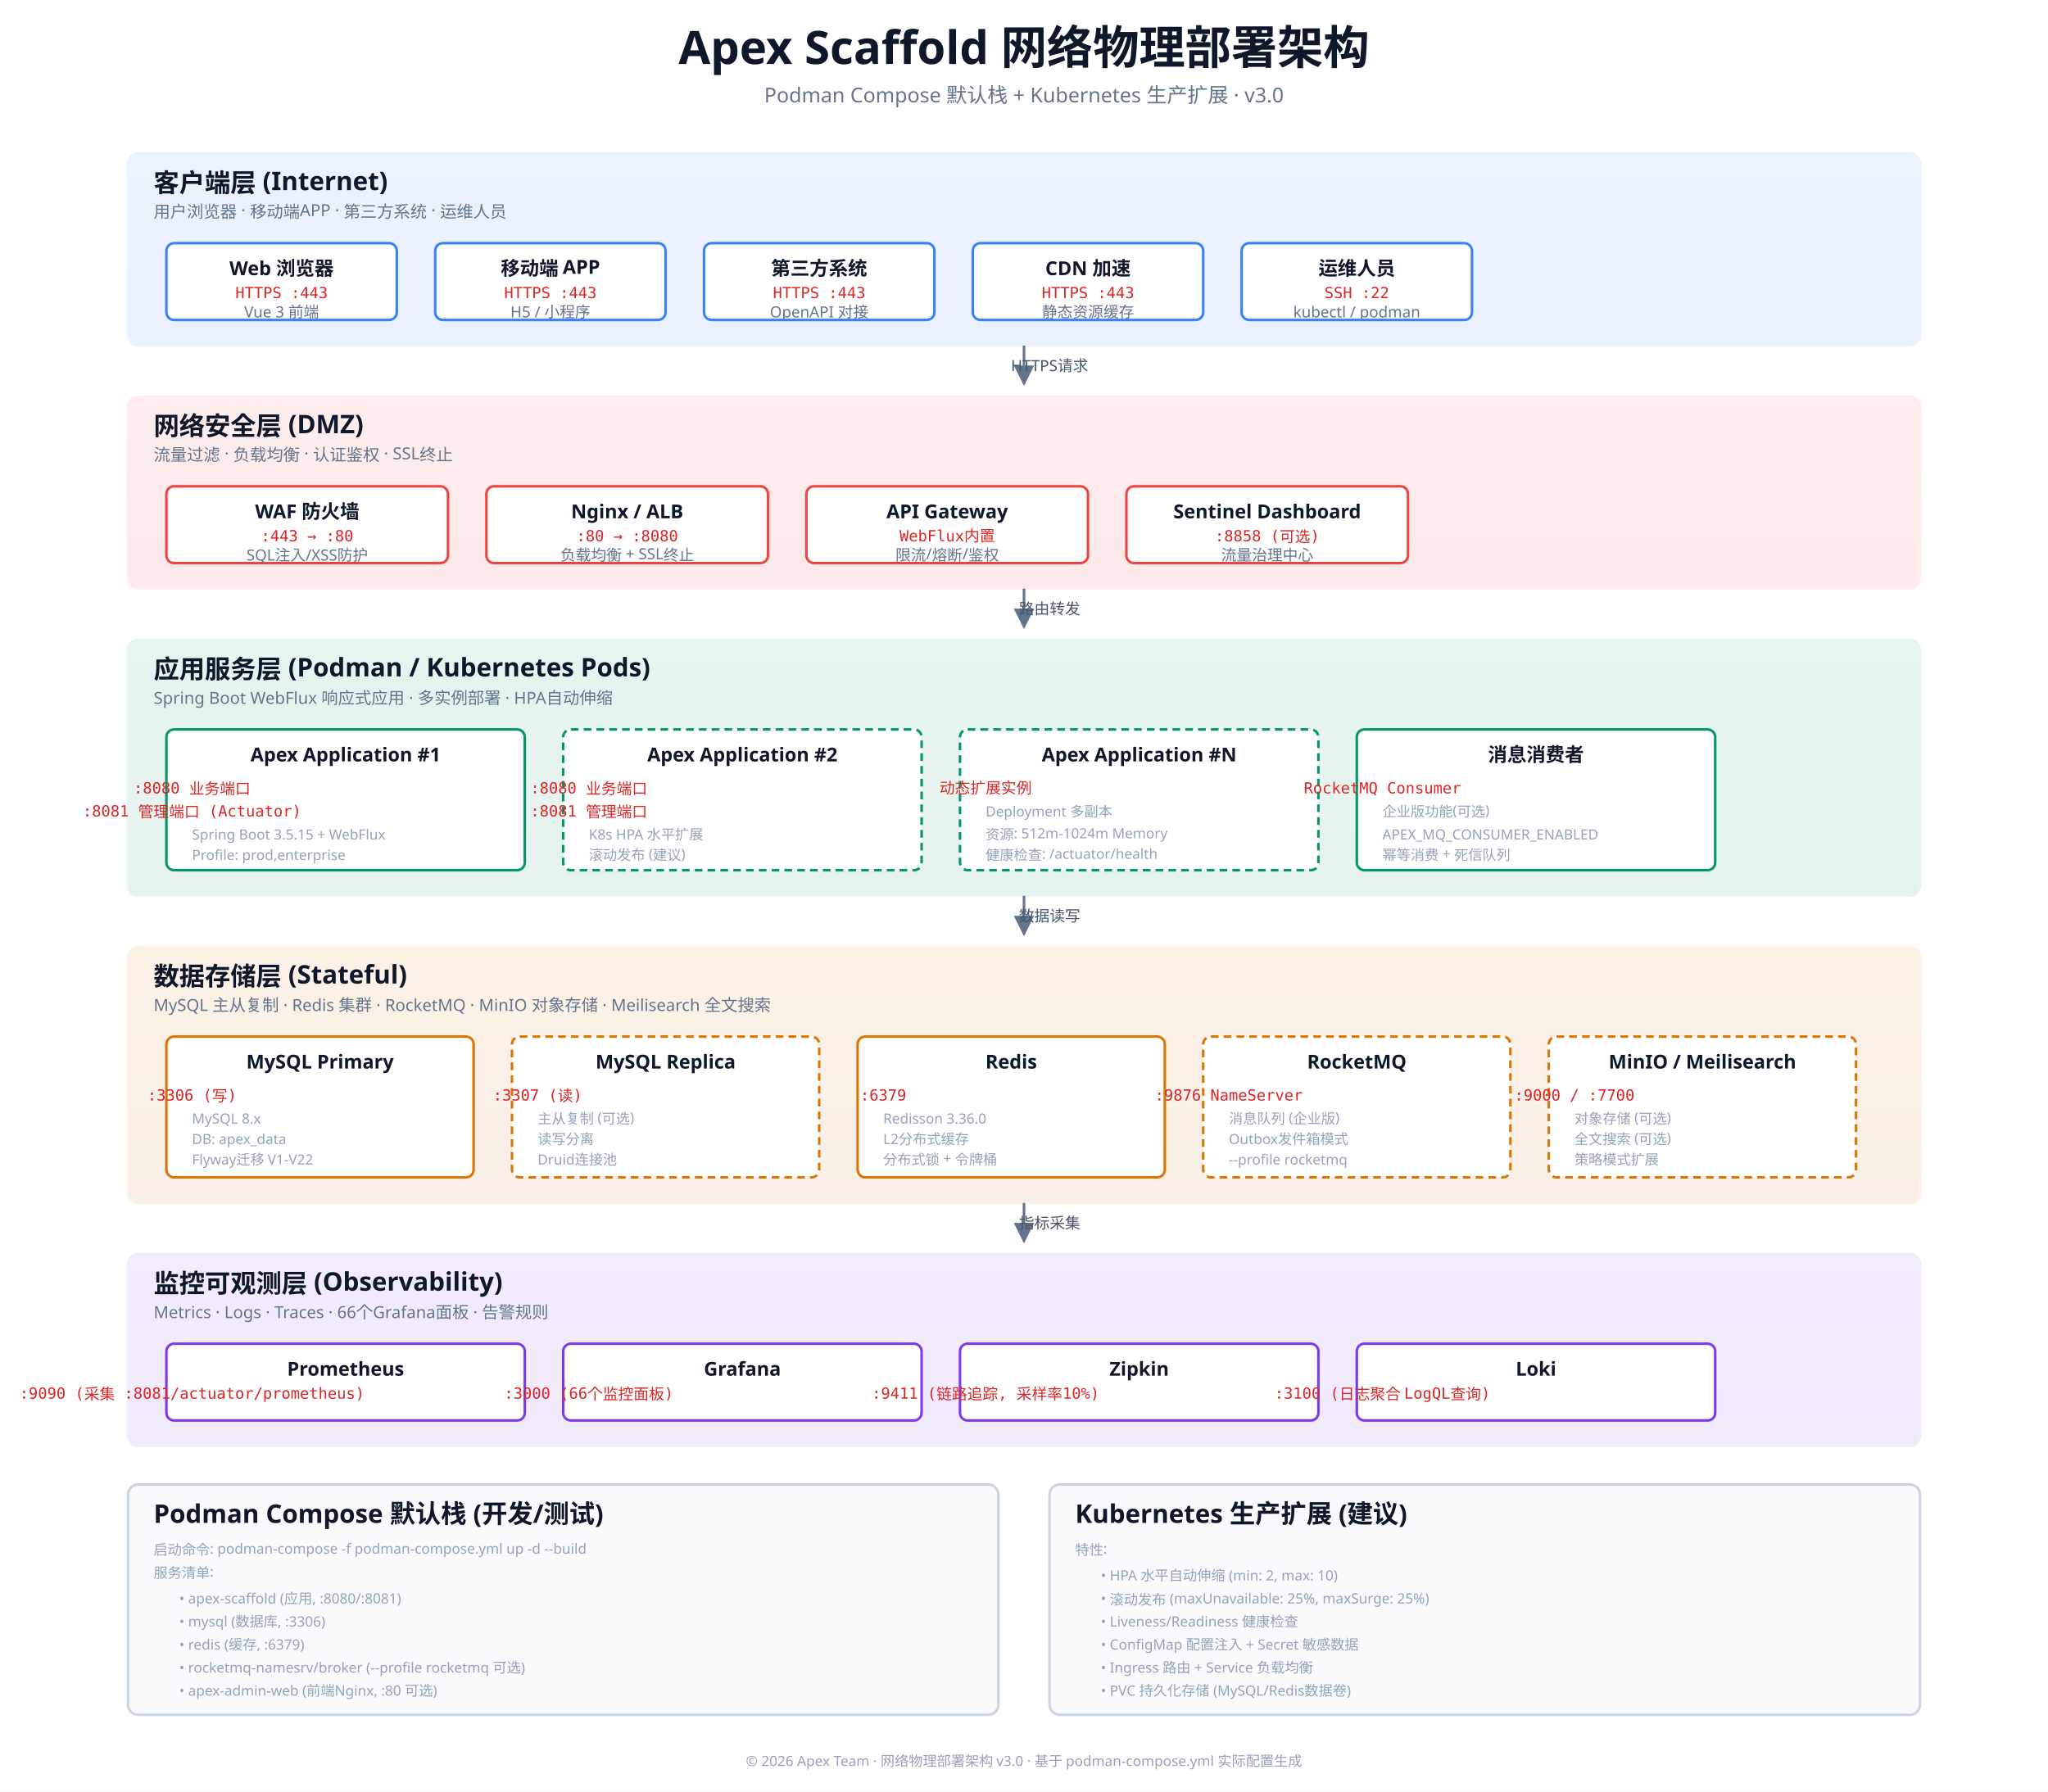
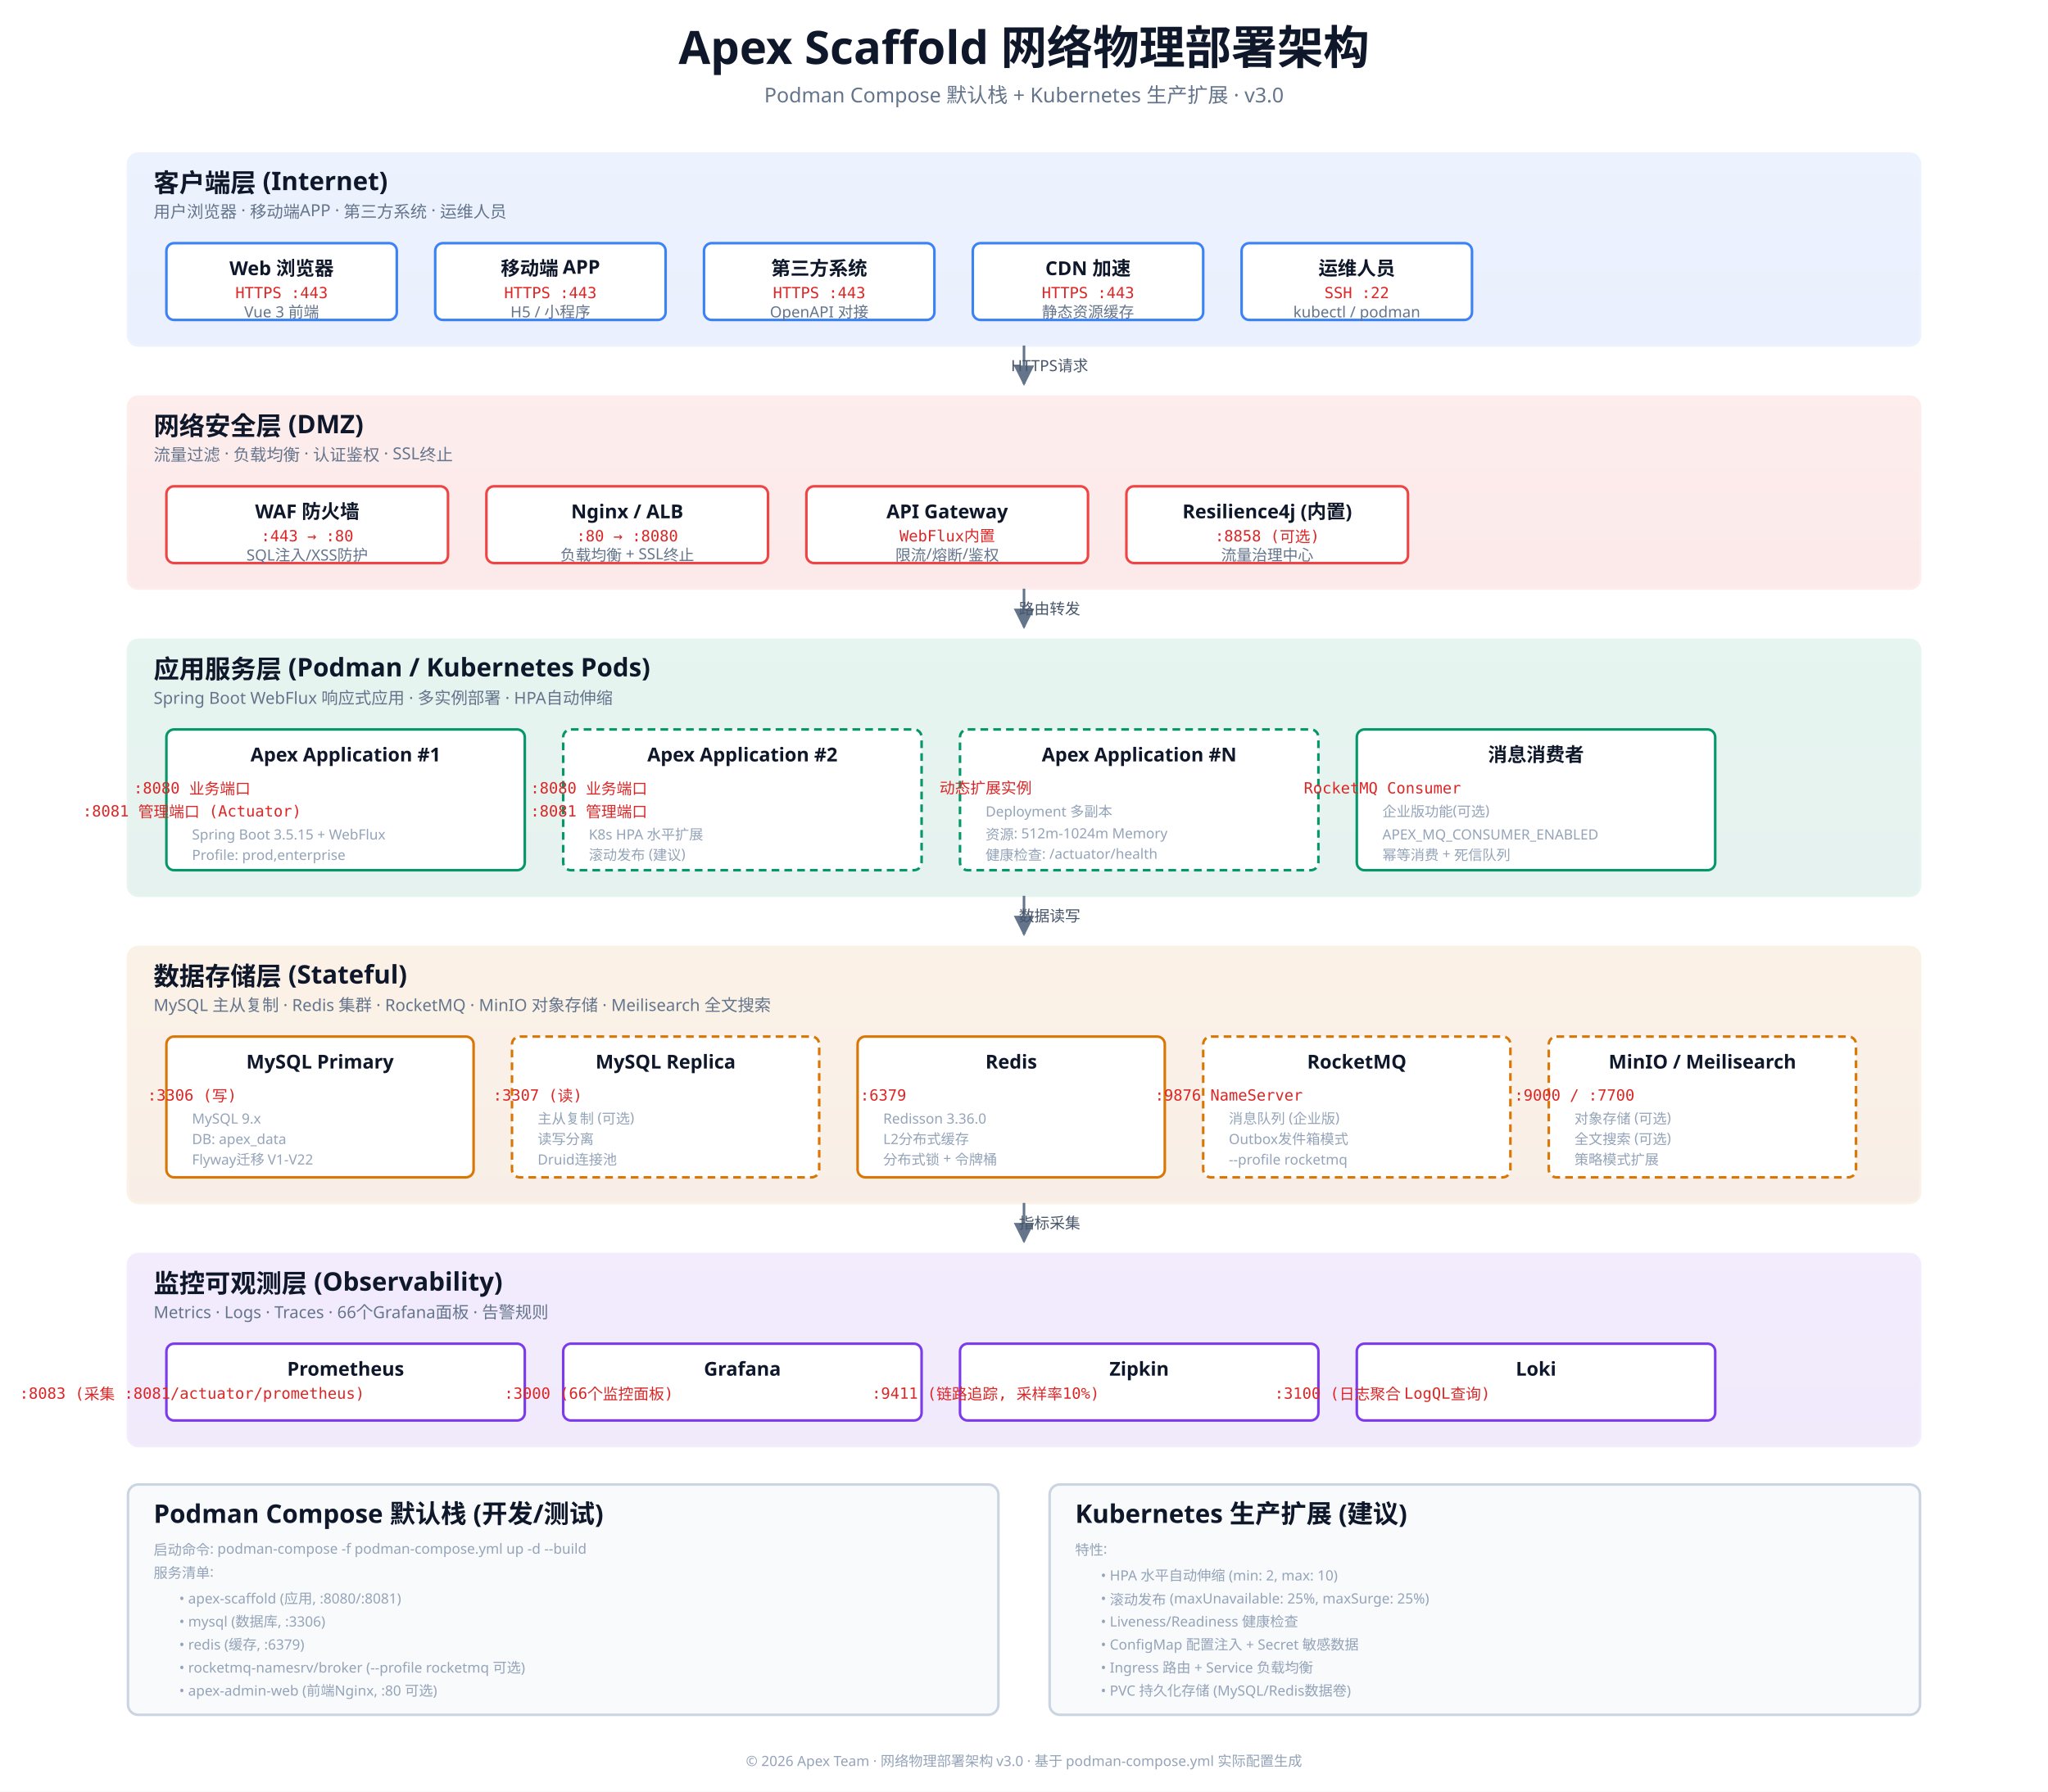
<svg xmlns="http://www.w3.org/2000/svg" viewBox="0 0 1600 1400" width="1600" height="1400">
  <defs>
    <style>
      .title-main {
        font: 700 36px system-ui, sans-serif;
        fill: #0f172a;
        text-anchor: middle;
      }
      .title-version {
        font: 500 16px system-ui, sans-serif;
        fill: #64748b;
        text-anchor: middle;
      }
      .layer-title {
        font: 600 20px system-ui, sans-serif;
        fill: #0f172a;
      }
      .layer-desc {
        font: 400 13px system-ui, sans-serif;
        fill: #64748b;
      }
      .node-title {
        font: 600 15px system-ui, sans-serif;
        fill: #0f172a;
        text-anchor: middle;
      }
      .node-port {
        font: 500 12px 'SF Mono', monospace;
        fill: #dc2626;
        text-anchor: middle;
      }
      .node-desc {
        font: 400 12px system-ui, sans-serif;
        fill: #64748b;
        text-anchor: middle;
      }
      .tech-label {
        font: 400 11px system-ui, sans-serif;
        fill: #94a3b8;
      }
      .flow-label {
        font: 500 12px system-ui, sans-serif;
        fill: #475569;
        text-anchor: middle;
      }
    </style>
    <marker id="arrow" viewBox="0 0 10 10" refX="9" refY="5" markerWidth="8" markerHeight="8" orient="auto">
      <path d="M 0 0 L 10 5 L 0 10 z" fill="#64748b" />
    </marker>
    <linearGradient id="grad-client" x1="0%" y1="0%" x2="0%" y2="100%">
      <stop offset="0%" style="stop-color:#3b82f6;stop-opacity:1" />
      <stop offset="100%" style="stop-color:#2563eb;stop-opacity:1" />
    </linearGradient>
    <linearGradient id="grad-dmz" x1="0%" y1="0%" x2="0%" y2="100%">
      <stop offset="0%" style="stop-color:#ef4444;stop-opacity:1" />
      <stop offset="100%" style="stop-color:#dc2626;stop-opacity:1" />
    </linearGradient>
    <linearGradient id="grad-app" x1="0%" y1="0%" x2="0%" y2="100%">
      <stop offset="0%" style="stop-color:#059669;stop-opacity:1" />
      <stop offset="100%" style="stop-color:#047857;stop-opacity:1" />
    </linearGradient>
    <linearGradient id="grad-data" x1="0%" y1="0%" x2="0%" y2="100%">
      <stop offset="0%" style="stop-color:#d97706;stop-opacity:1" />
      <stop offset="100%" style="stop-color:#b45309;stop-opacity:1" />
    </linearGradient>
    <linearGradient id="grad-monitor" x1="0%" y1="0%" x2="0%" y2="100%">
      <stop offset="0%" style="stop-color:#7c3aed;stop-opacity:1" />
      <stop offset="100%" style="stop-color:#6d28d9;stop-opacity:1" />
    </linearGradient>
  </defs>
  <rect width="1600" height="1400" fill="#ffffff" />
  <text x="800" y="50" class="title-main">Apex Scaffold 网络物理部署架构</text>
  <text x="800" y="80" class="title-version">Podman Compose 默认栈 + Kubernetes 生产扩展 · v3.0</text>
  <g id="client-layer">
    <rect x="100" y="120" width="1400" height="150" rx="8" fill="url(#grad-client)" opacity="0.1" stroke="#3b82f6" stroke-width="2" />
    <text x="120" y="150" class="layer-title" fill="#3b82f6">客户端层 (Internet)</text>
    <text x="120" y="170" class="layer-desc">用户浏览器 · 移动端APP · 第三方系统 · 运维人员</text>
    <rect x="130" y="190" width="180" height="60" rx="6" fill="#ffffff" stroke="#3b82f6" stroke-width="2" />
    <text x="220" y="215" class="node-title">Web 浏览器</text>
    <text x="220" y="233" class="node-port">HTTPS :443</text>
    <text x="220" y="248" class="node-desc">Vue 3 前端</text>
    <rect x="340" y="190" width="180" height="60" rx="6" fill="#ffffff" stroke="#3b82f6" stroke-width="2" />
    <text x="430" y="215" class="node-title">移动端 APP</text>
    <text x="430" y="233" class="node-port">HTTPS :443</text>
    <text x="430" y="248" class="node-desc">H5 / 小程序</text>
    <rect x="550" y="190" width="180" height="60" rx="6" fill="#ffffff" stroke="#3b82f6" stroke-width="2" />
    <text x="640" y="215" class="node-title">第三方系统</text>
    <text x="640" y="233" class="node-port">HTTPS :443</text>
    <text x="640" y="248" class="node-desc">OpenAPI 对接</text>
    <rect x="760" y="190" width="180" height="60" rx="6" fill="#ffffff" stroke="#3b82f6" stroke-width="2" />
    <text x="850" y="215" class="node-title">CDN 加速</text>
    <text x="850" y="233" class="node-port">HTTPS :443</text>
    <text x="850" y="248" class="node-desc">静态资源缓存</text>
    <rect x="970" y="190" width="180" height="60" rx="6" fill="#ffffff" stroke="#3b82f6" stroke-width="2" />
    <text x="1060" y="215" class="node-title">运维人员</text>
    <text x="1060" y="233" class="node-port">SSH :22</text>
    <text x="1060" y="248" class="node-desc">kubectl / podman</text>
  </g>
  <line x1="800" y1="270" x2="800" y2="300" stroke="#64748b" stroke-width="2" marker-end="url(#arrow)" />
  <text x="820" y="290" class="flow-label">HTTPS请求</text>
  <g id="dmz-layer">
    <rect x="100" y="310" width="1400" height="150" rx="8" fill="url(#grad-dmz)" opacity="0.1" stroke="#ef4444" stroke-width="2" />
    <text x="120" y="340" class="layer-title" fill="#ef4444">网络安全层 (DMZ)</text>
    <text x="120" y="360" class="layer-desc">流量过滤 · 负载均衡 · 认证鉴权 · SSL终止</text>
    <rect x="130" y="380" width="220" height="60" rx="6" fill="#ffffff" stroke="#ef4444" stroke-width="2" />
    <text x="240" y="405" class="node-title">WAF 防火墙</text>
    <text x="240" y="423" class="node-port">:443 → :80</text>
    <text x="240" y="438" class="node-desc">SQL注入/XSS防护</text>
    <rect x="380" y="380" width="220" height="60" rx="6" fill="#ffffff" stroke="#ef4444" stroke-width="2" />
    <text x="490" y="405" class="node-title">Nginx / ALB</text>
    <text x="490" y="423" class="node-port">:80 → :8080</text>
    <text x="490" y="438" class="node-desc">负载均衡 + SSL终止</text>
    <rect x="630" y="380" width="220" height="60" rx="6" fill="#ffffff" stroke="#ef4444" stroke-width="2" />
    <text x="740" y="405" class="node-title">API Gateway</text>
    <text x="740" y="423" class="node-port">WebFlux内置</text>
    <text x="740" y="438" class="node-desc">限流/熔断/鉴权</text>
    <rect x="880" y="380" width="220" height="60" rx="6" fill="#ffffff" stroke="#ef4444" stroke-width="2" />
-     <text x="990" y="405" class="node-title">Sentinel Dashboard</text>
+     <text x="990" y="405" class="node-title">Resilience4j (内置)</text>
    <text x="990" y="423" class="node-port">:8858 (可选)</text>
    <text x="990" y="438" class="node-desc">流量治理中心</text>
  </g>
  <line x1="800" y1="460" x2="800" y2="490" stroke="#64748b" stroke-width="2" marker-end="url(#arrow)" />
  <text x="820" y="480" class="flow-label">路由转发</text>
  <g id="app-layer">
    <rect x="100" y="500" width="1400" height="200" rx="8" fill="url(#grad-app)" opacity="0.1" stroke="#059669" stroke-width="2" />
    <text x="120" y="530" class="layer-title" fill="#059669">应用服务层 (Podman / Kubernetes Pods)</text>
    <text x="120" y="550" class="layer-desc">Spring Boot WebFlux 响应式应用 · 多实例部署 · HPA自动伸缩</text>
    <rect x="130" y="570" width="280" height="110" rx="6" fill="#ffffff" stroke="#059669" stroke-width="2" />
    <text x="270" y="595" class="node-title">Apex Application #1</text>
    <text x="150" y="620" class="node-port">:8080 业务端口</text>
    <text x="150" y="638" class="node-port">:8081 管理端口 (Actuator)</text>
    <text x="150" y="656" class="tech-label">Spring Boot 3.5.15 + WebFlux</text>
    <text x="150" y="672" class="tech-label">Profile: prod,enterprise</text>
    <rect x="440" y="570" width="280" height="110" rx="6" fill="#ffffff" stroke="#059669" stroke-width="2" stroke-dasharray="6,4" />
    <text x="580" y="595" class="node-title">Apex Application #2</text>
    <text x="460" y="620" class="node-port">:8080 业务端口</text>
    <text x="460" y="638" class="node-port">:8081 管理端口</text>
    <text x="460" y="656" class="tech-label">K8s HPA 水平扩展</text>
    <text x="460" y="672" class="tech-label">滚动发布 (建议)</text>
    <rect x="750" y="570" width="280" height="110" rx="6" fill="#ffffff" stroke="#059669" stroke-width="2" stroke-dasharray="6,4" />
    <text x="890" y="595" class="node-title">Apex Application #N</text>
    <text x="770" y="620" class="node-port">动态扩展实例</text>
    <text x="770" y="638" class="tech-label">Deployment 多副本</text>
    <text x="770" y="656" class="tech-label">资源: 512m-1024m Memory</text>
    <text x="770" y="672" class="tech-label">健康检查: /actuator/health</text>
    <rect x="1060" y="570" width="280" height="110" rx="6" fill="#ffffff" stroke="#059669" stroke-width="2" />
    <text x="1200" y="595" class="node-title">消息消费者</text>
    <text x="1080" y="620" class="node-port">RocketMQ Consumer</text>
    <text x="1080" y="638" class="tech-label">企业版功能(可选)</text>
    <text x="1080" y="656" class="tech-label">APEX_MQ_CONSUMER_ENABLED</text>
    <text x="1080" y="672" class="tech-label">幂等消费 + 死信队列</text>
  </g>
  <line x1="800" y1="700" x2="800" y2="730" stroke="#64748b" stroke-width="2" marker-end="url(#arrow)" />
  <text x="820" y="720" class="flow-label">数据读写</text>
  <g id="data-layer">
    <rect x="100" y="740" width="1400" height="200" rx="8" fill="url(#grad-data)" opacity="0.1" stroke="#d97706" stroke-width="2" />
    <text x="120" y="770" class="layer-title" fill="#d97706">数据存储层 (Stateful)</text>
    <text x="120" y="790" class="layer-desc">MySQL 主从复制 · Redis 集群 · RocketMQ · MinIO 对象存储 · Meilisearch 全文搜索</text>
    <rect x="130" y="810" width="240" height="110" rx="6" fill="#ffffff" stroke="#d97706" stroke-width="2" />
    <text x="250" y="835" class="node-title">MySQL Primary</text>
    <text x="150" y="860" class="node-port">:3306 (写)</text>
-     <text x="150" y="878" class="tech-label">MySQL 8.x</text>
+     <text x="150" y="878" class="tech-label">MySQL 9.x</text>
    <text x="150" y="894" class="tech-label">DB: apex_data</text>
    <text x="150" y="910" class="tech-label">Flyway迁移 V1-V22</text>
    <rect x="400" y="810" width="240" height="110" rx="6" fill="#ffffff" stroke="#d97706" stroke-width="2" stroke-dasharray="6,4" />
    <text x="520" y="835" class="node-title">MySQL Replica</text>
    <text x="420" y="860" class="node-port">:3307 (读)</text>
    <text x="420" y="878" class="tech-label">主从复制 (可选)</text>
    <text x="420" y="894" class="tech-label">读写分离</text>
    <text x="420" y="910" class="tech-label">Druid连接池</text>
    <rect x="670" y="810" width="240" height="110" rx="6" fill="#ffffff" stroke="#d97706" stroke-width="2" />
    <text x="790" y="835" class="node-title">Redis</text>
    <text x="690" y="860" class="node-port">:6379</text>
    <text x="690" y="878" class="tech-label">Redisson 3.36.0</text>
    <text x="690" y="894" class="tech-label">L2分布式缓存</text>
    <text x="690" y="910" class="tech-label">分布式锁 + 令牌桶</text>
    <rect x="940" y="810" width="240" height="110" rx="6" fill="#ffffff" stroke="#d97706" stroke-width="2" stroke-dasharray="6,4" />
    <text x="1060" y="835" class="node-title">RocketMQ</text>
    <text x="960" y="860" class="node-port">:9876 NameServer</text>
    <text x="960" y="878" class="tech-label">消息队列 (企业版)</text>
    <text x="960" y="894" class="tech-label">Outbox发件箱模式</text>
    <text x="960" y="910" class="tech-label">--profile rocketmq</text>
    <rect x="1210" y="810" width="240" height="110" rx="6" fill="#ffffff" stroke="#d97706" stroke-width="2" stroke-dasharray="6,4" />
    <text x="1330" y="835" class="node-title">MinIO / Meilisearch</text>
    <text x="1230" y="860" class="node-port">:9000 / :7700</text>
    <text x="1230" y="878" class="tech-label">对象存储 (可选)</text>
    <text x="1230" y="894" class="tech-label">全文搜索 (可选)</text>
    <text x="1230" y="910" class="tech-label">策略模式扩展</text>
  </g>
  <line x1="800" y1="940" x2="800" y2="970" stroke="#64748b" stroke-width="2" marker-end="url(#arrow)" />
  <text x="820" y="960" class="flow-label">指标采集</text>
  <g id="monitor-layer">
    <rect x="100" y="980" width="1400" height="150" rx="8" fill="url(#grad-monitor)" opacity="0.1" stroke="#7c3aed" stroke-width="2" />
    <text x="120" y="1010" class="layer-title" fill="#7c3aed">监控可观测层 (Observability)</text>
    <text x="120" y="1030" class="layer-desc">Metrics · Logs · Traces · 66个Grafana面板 · 告警规则</text>
    <rect x="130" y="1050" width="280" height="60" rx="6" fill="#ffffff" stroke="#7c3aed" stroke-width="2" />
    <text x="270" y="1075" class="node-title">Prometheus</text>
-     <text x="150" y="1093" class="node-port">:9090 (采集 :8081/actuator/prometheus)</text>
+     <text x="150" y="1093" class="node-port">:8083 (采集 :8081/actuator/prometheus)</text>
    <rect x="440" y="1050" width="280" height="60" rx="6" fill="#ffffff" stroke="#7c3aed" stroke-width="2" />
    <text x="580" y="1075" class="node-title">Grafana</text>
    <text x="460" y="1093" class="node-port">:3000 (66个监控面板)</text>
    <rect x="750" y="1050" width="280" height="60" rx="6" fill="#ffffff" stroke="#7c3aed" stroke-width="2" />
    <text x="890" y="1075" class="node-title">Zipkin</text>
    <text x="770" y="1093" class="node-port">:9411 (链路追踪, 采样率10%)</text>
    <rect x="1060" y="1050" width="280" height="60" rx="6" fill="#ffffff" stroke="#7c3aed" stroke-width="2" />
    <text x="1200" y="1075" class="node-title">Loki</text>
    <text x="1080" y="1093" class="node-port">:3100 (日志聚合 LogQL查询)</text>
  </g>
  <g id="deployment-modes">
    <rect x="100" y="1160" width="680" height="180" rx="8" fill="#f8fafc" stroke="#cbd5e1" stroke-width="2" />
    <text x="120" y="1190" class="layer-title">Podman Compose 默认栈 (开发/测试)</text>
    <text x="120" y="1215" class="tech-label">启动命令: podman-compose -f podman-compose.yml up -d --build</text>
    <text x="120" y="1233" class="tech-label">服务清单:</text>
    <text x="140" y="1253" class="tech-label">• apex-scaffold (应用, :8080/:8081)</text>
    <text x="140" y="1271" class="tech-label">• mysql (数据库, :3306)</text>
    <text x="140" y="1289" class="tech-label">• redis (缓存, :6379)</text>
    <text x="140" y="1307" class="tech-label">• rocketmq-namesrv/broker (--profile rocketmq 可选)</text>
    <text x="140" y="1325" class="tech-label">• apex-admin-web (前端Nginx, :80 可选)</text>
    <rect x="820" y="1160" width="680" height="180" rx="8" fill="#f8fafc" stroke="#cbd5e1" stroke-width="2" />
    <text x="840" y="1190" class="layer-title">Kubernetes 生产扩展 (建议)</text>
    <text x="840" y="1215" class="tech-label">特性:</text>
    <text x="860" y="1235" class="tech-label">• HPA 水平自动伸缩 (min: 2, max: 10)</text>
    <text x="860" y="1253" class="tech-label">• 滚动发布 (maxUnavailable: 25%, maxSurge: 25%)</text>
    <text x="860" y="1271" class="tech-label">• Liveness/Readiness 健康检查</text>
    <text x="860" y="1289" class="tech-label">• ConfigMap 配置注入 + Secret 敏感数据</text>
    <text x="860" y="1307" class="tech-label">• Ingress 路由 + Service 负载均衡</text>
    <text x="860" y="1325" class="tech-label">• PVC 持久化存储 (MySQL/Redis数据卷)</text>
  </g>
  <text x="800" y="1380" class="tech-label" text-anchor="middle">© 2026 Apex Team · 网络物理部署架构 v3.0 · 基于 podman-compose.yml 实际配置生成</text>
</svg>
